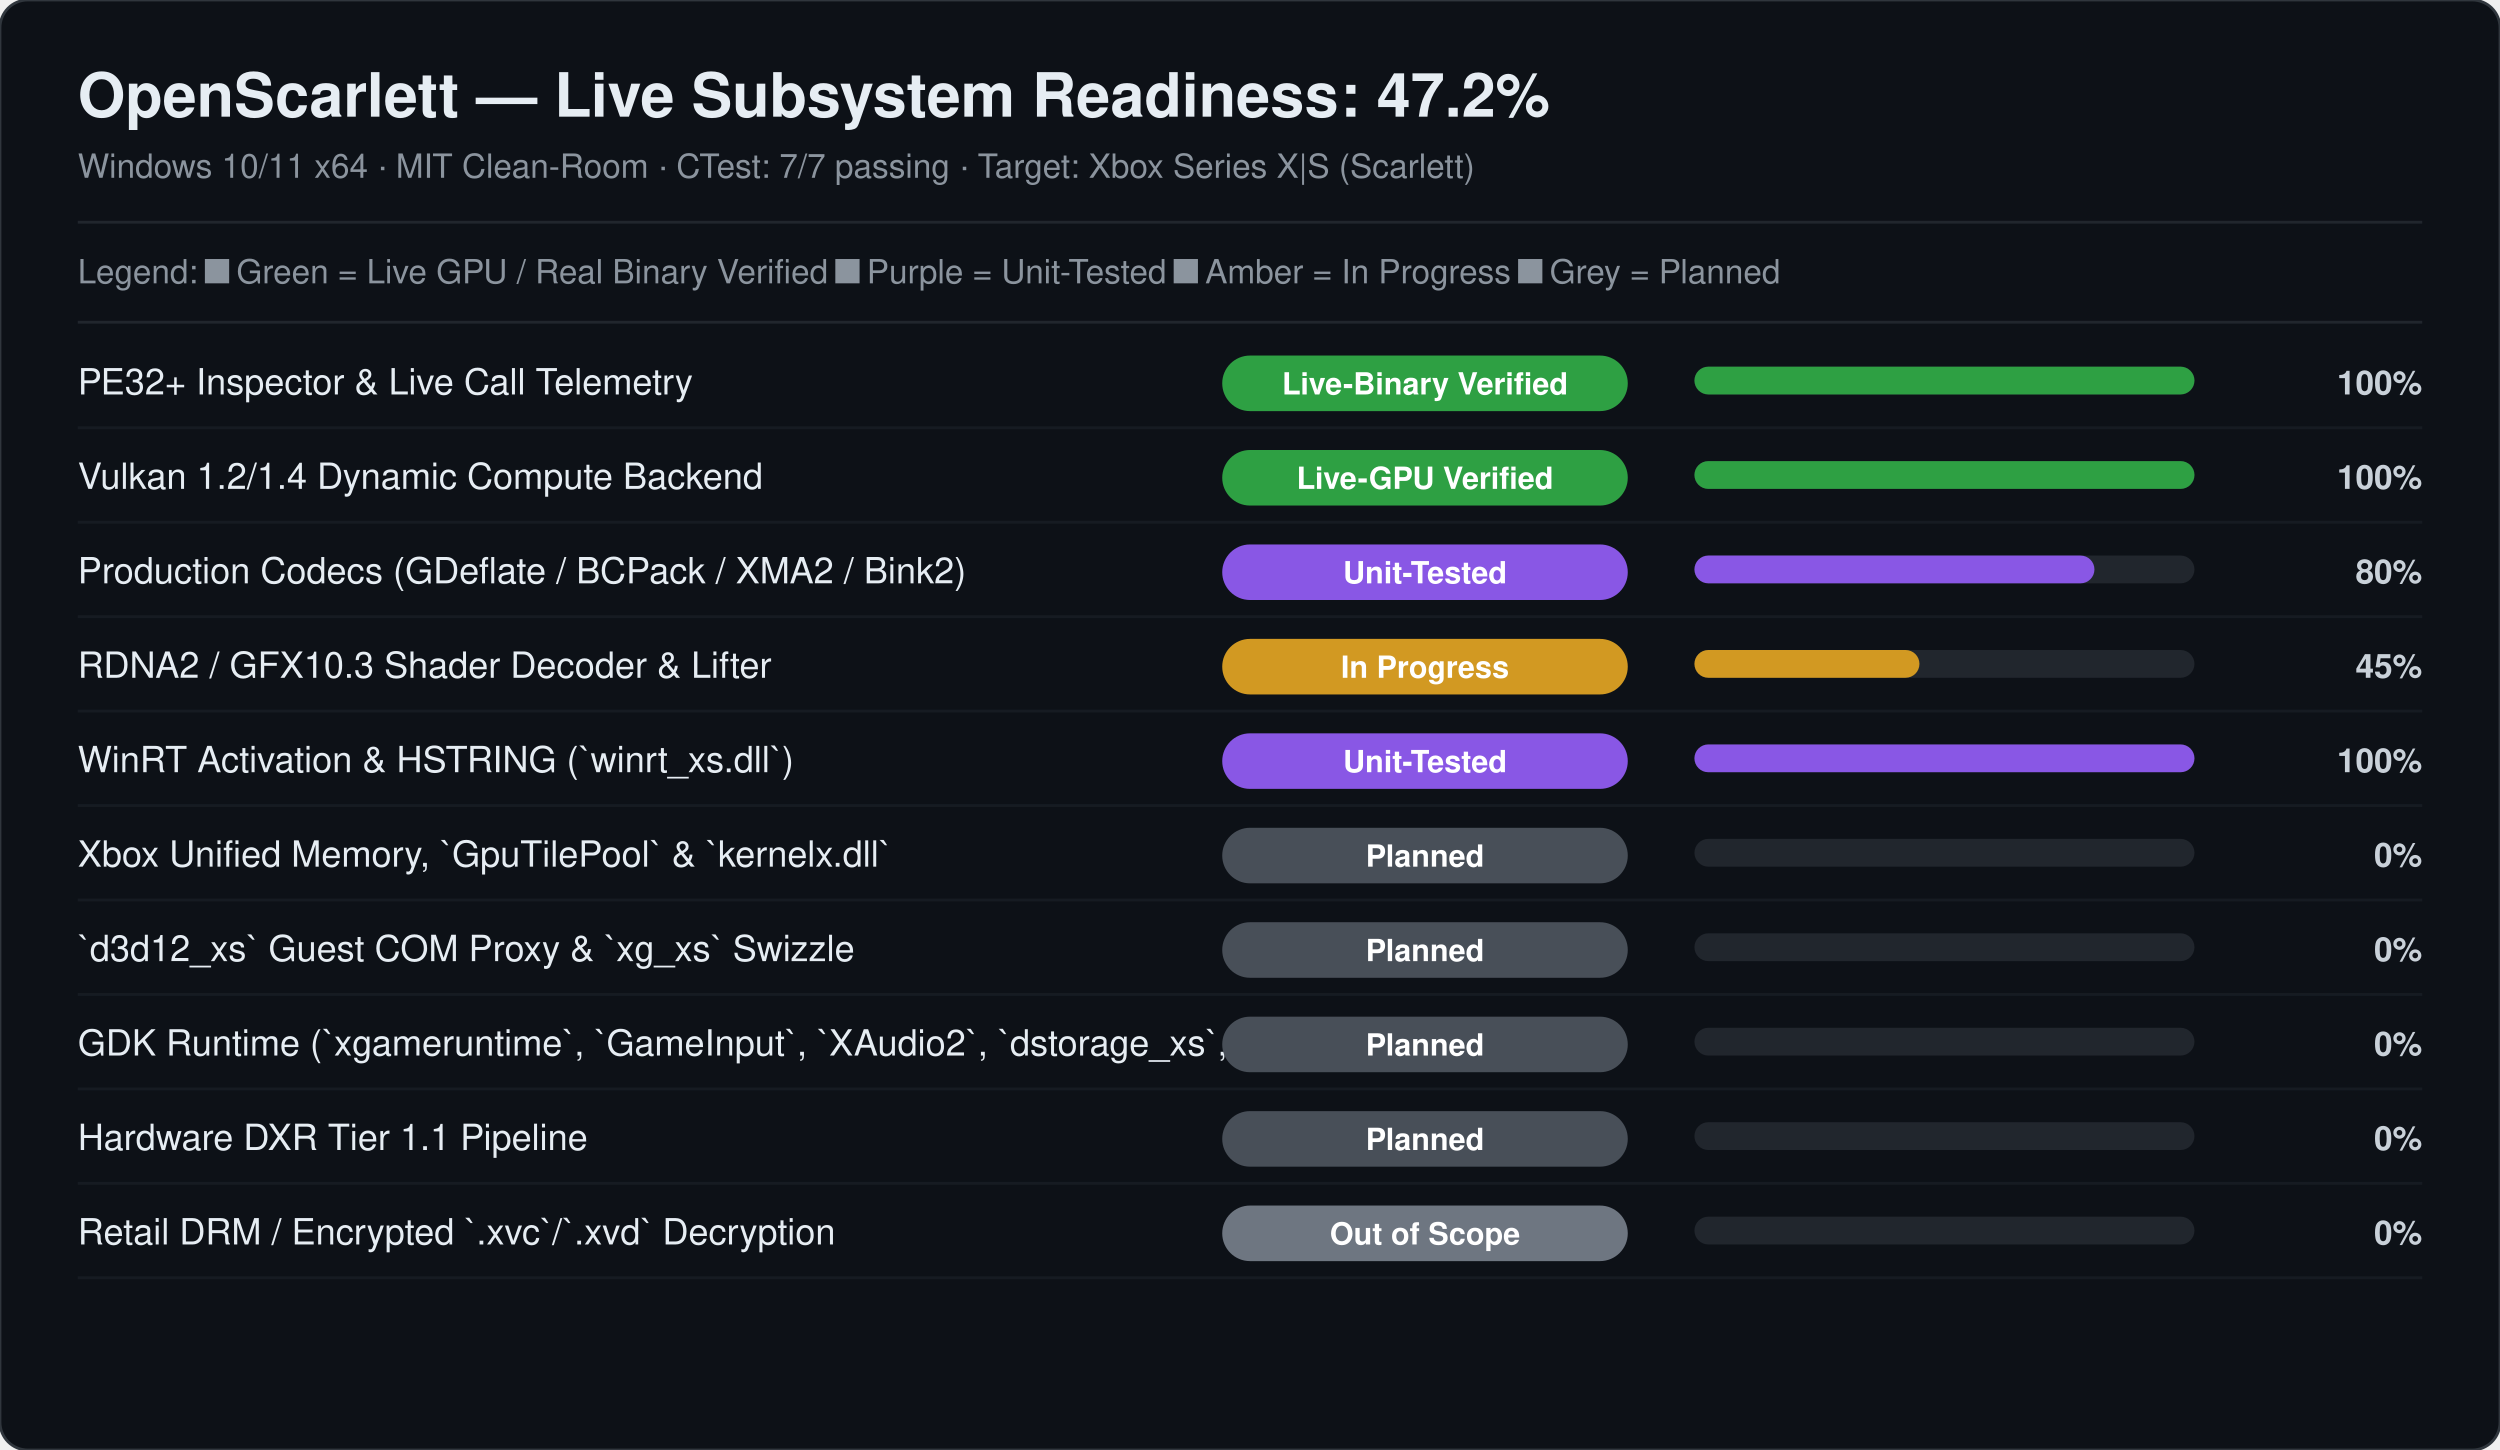
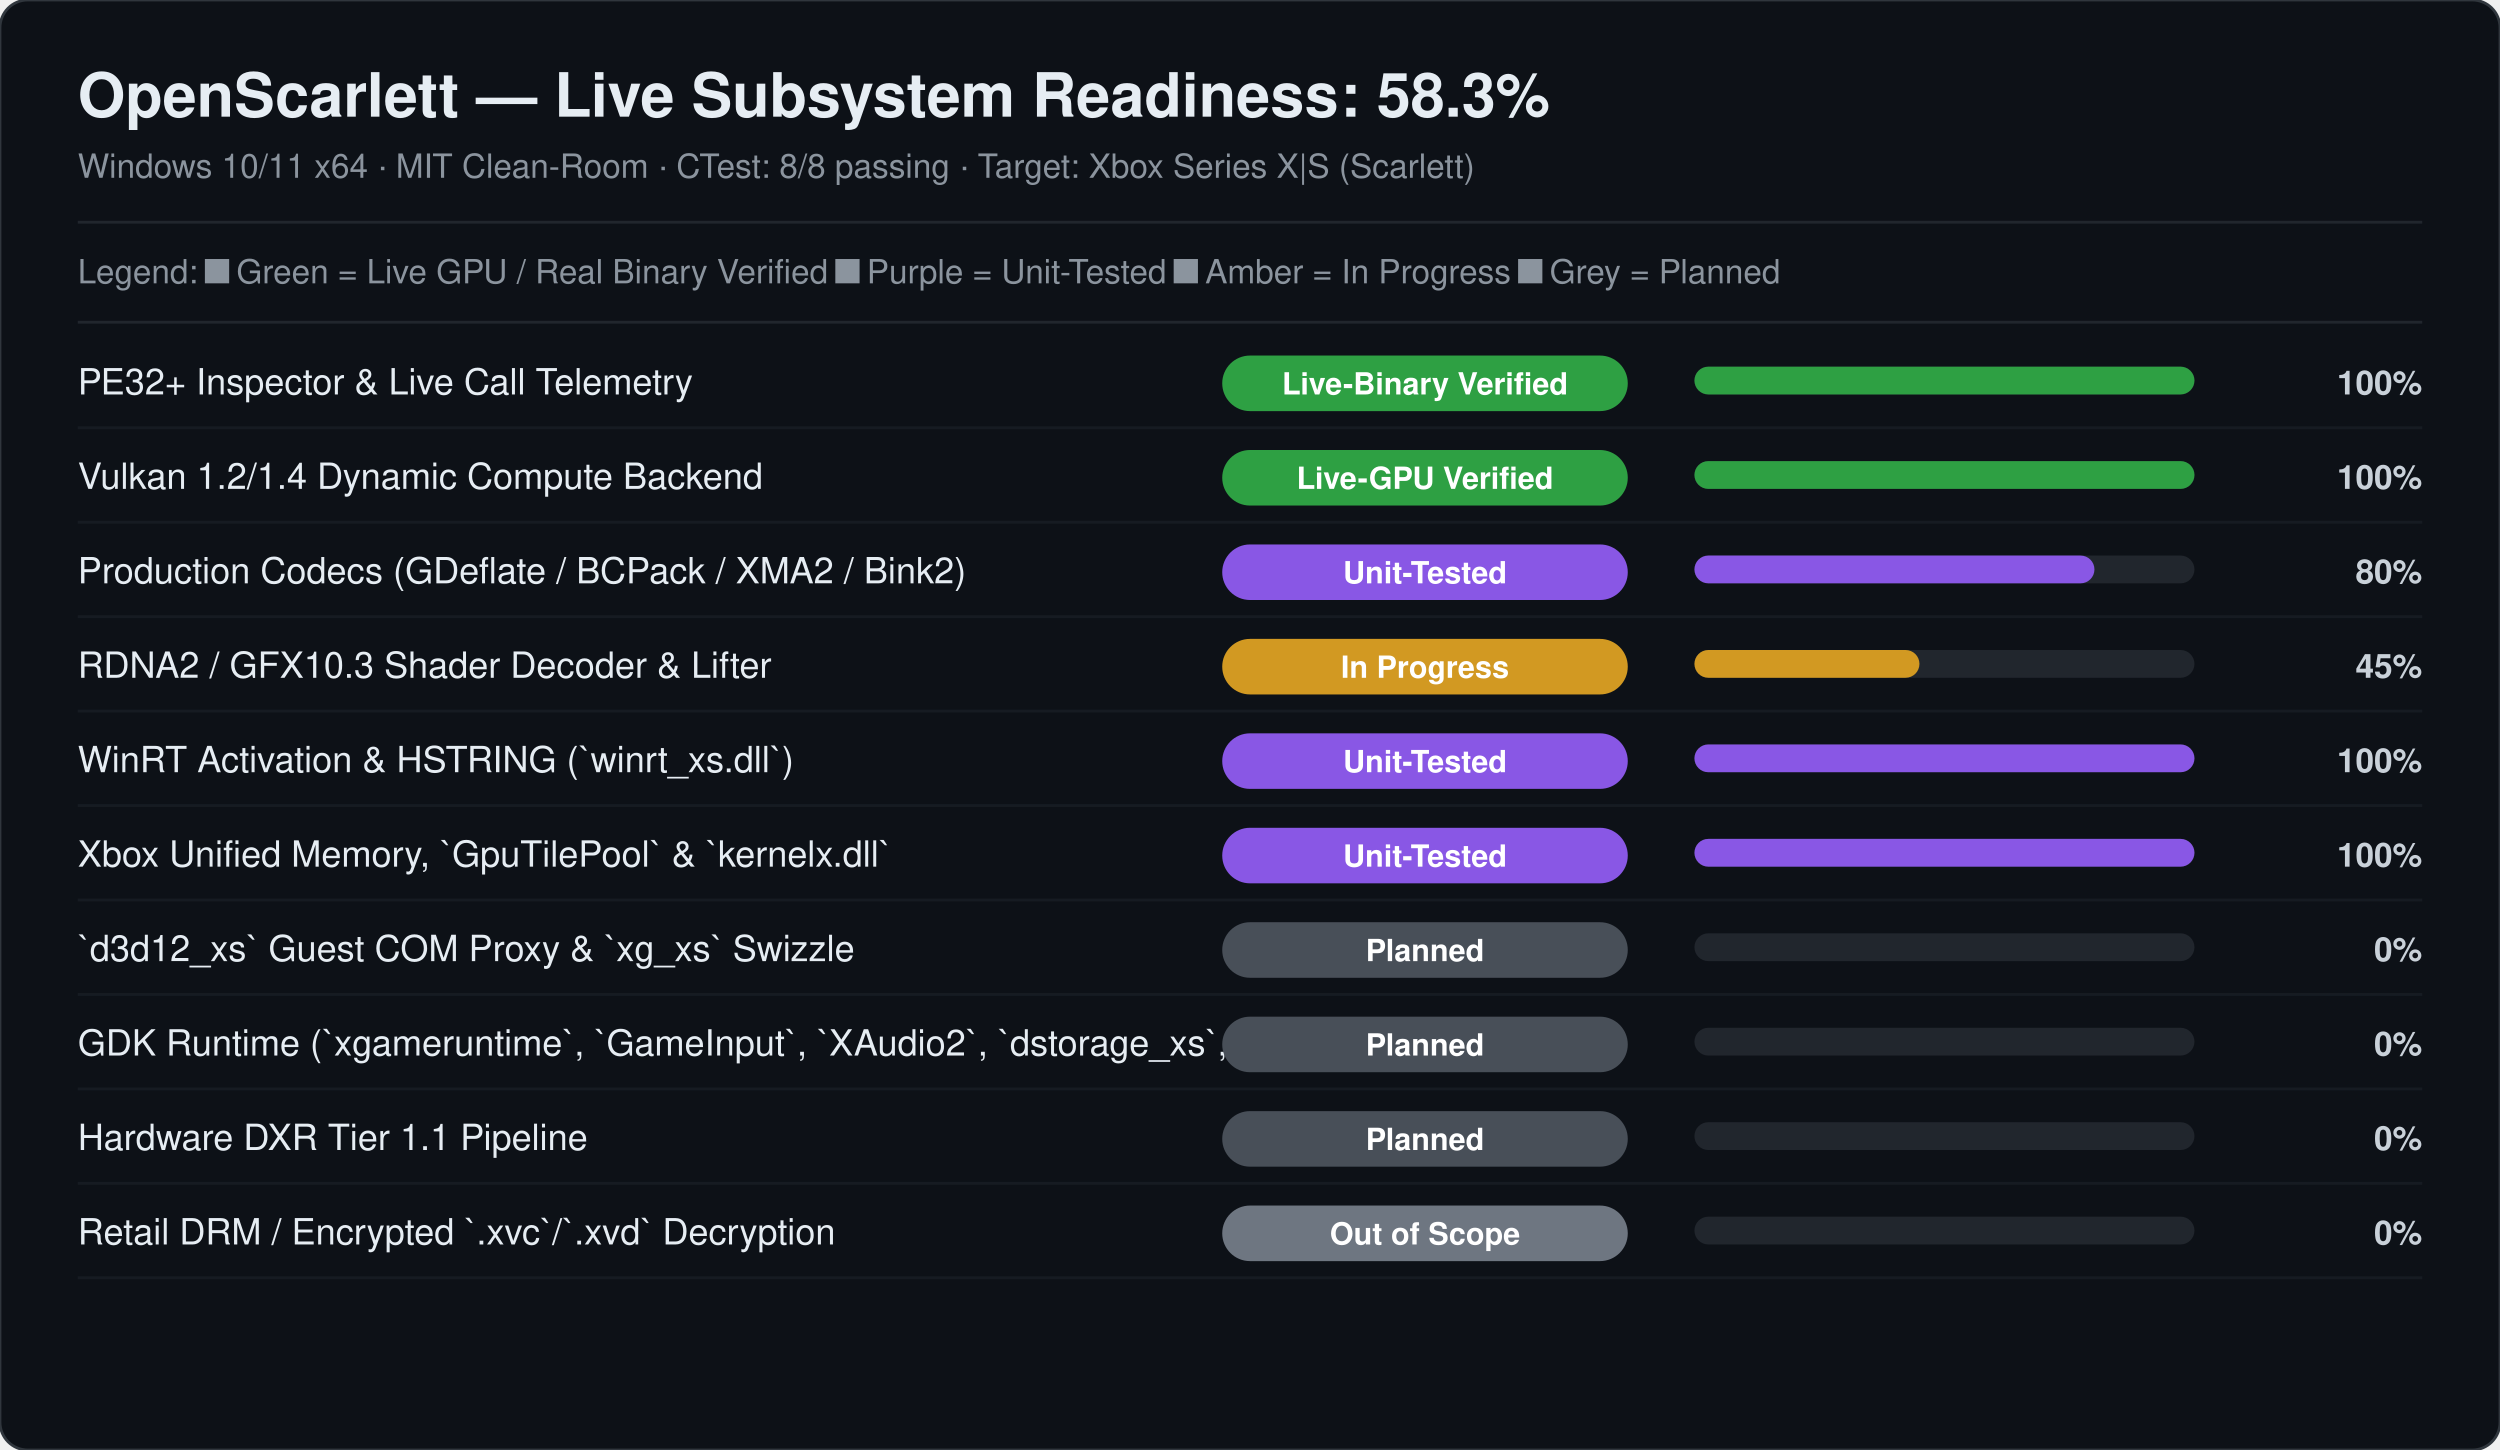
- <svg xmlns="http://www.w3.org/2000/svg" width="900" height="522" viewBox="0 0 900 522" role="img" aria-label="OpenScarlett Status: 47.2%">
+ <svg xmlns="http://www.w3.org/2000/svg" width="900" height="522" viewBox="0 0 900 522" role="img" aria-label="OpenScarlett Status: 58.3%">
  <style>
    text { font-family: -apple-system, 'Segoe UI', Helvetica, Arial, sans-serif; }
    .h1 { font-size: 22px; font-weight: 700; fill: #e6edf3; }
    .sub { font-size: 12px; fill: #8b949e; }
    .name { font-size: 13px; fill: #e6edf3; font-weight: 500; }
    .stage { font-size: 11px; fill: #ffffff; font-weight: 600; }
    .pct { font-size: 12px; fill: #c9d1d9; font-weight: 600; }
  </style>
  <rect width="900" height="522" rx="10" fill="#0d1117" stroke="#30363d" stroke-width="1" />
-   <text class="h1" x="28" y="42">OpenScarlett — Live Subsystem Readiness: 47.2%</text>
-   <text class="sub" x="28" y="64">Windows 10/11 x64 · MIT Clean-Room · CTest: 7/7 passing · Target: Xbox Series X|S (Scarlett)</text>
+   <text class="h1" x="28" y="42">OpenScarlett — Live Subsystem Readiness: 58.3%</text>
+   <text class="sub" x="28" y="64">Windows 10/11 x64 · MIT Clean-Room · CTest: 8/8 passing · Target: Xbox Series X|S (Scarlett)</text>
  <line x1="28" y1="80" x2="872" y2="80" stroke="#21262d" stroke-width="1" />
  <text class="sub" x="28" y="102">Legend:  ■ Green = Live GPU / Real Binary Verified   ■ Purple = Unit-Tested   ■ Amber = In Progress   ■ Grey = Planned</text>
  <line x1="28" y1="116" x2="872" y2="116" stroke="#21262d" stroke-width="1" />
  <text class="name" x="28" y="142">PE32+ Inspector &amp; Live Call Telemetry</text>
  <rect x="440" y="128" width="146" height="20" rx="10" fill="#2ea043" />
  <text class="stage" x="513" y="142" text-anchor="middle">Live-Binary Verified</text>
  <rect x="610" y="132" width="180" height="10" rx="5" fill="#21262d" />
  <rect x="610" y="132" width="180" height="10" rx="5" fill="#2ea043" />
  <text class="pct" x="872" y="142" text-anchor="end">100%</text>
  <line x1="28" y1="154" x2="872" y2="154" stroke="#161b22" stroke-width="1" />
  <text class="name" x="28" y="176">Vulkan 1.2/1.4 Dynamic Compute Backend</text>
  <rect x="440" y="162" width="146" height="20" rx="10" fill="#2ea043" />
  <text class="stage" x="513" y="176" text-anchor="middle">Live-GPU Verified</text>
  <rect x="610" y="166" width="180" height="10" rx="5" fill="#21262d" />
  <rect x="610" y="166" width="180" height="10" rx="5" fill="#2ea043" />
  <text class="pct" x="872" y="176" text-anchor="end">100%</text>
  <line x1="28" y1="188" x2="872" y2="188" stroke="#161b22" stroke-width="1" />
  <text class="name" x="28" y="210">Production Codecs (GDeflate / BCPack / XMA2 / Bink2)</text>
  <rect x="440" y="196" width="146" height="20" rx="10" fill="#8957e5" />
  <text class="stage" x="513" y="210" text-anchor="middle">Unit-Tested</text>
  <rect x="610" y="200" width="180" height="10" rx="5" fill="#21262d" />
  <rect x="610" y="200" width="144" height="10" rx="5" fill="#8957e5" />
  <text class="pct" x="872" y="210" text-anchor="end">80%</text>
  <line x1="28" y1="222" x2="872" y2="222" stroke="#161b22" stroke-width="1" />
  <text class="name" x="28" y="244">RDNA2 / GFX10.3 Shader Decoder &amp; Lifter</text>
  <rect x="440" y="230" width="146" height="20" rx="10" fill="#d29922" />
  <text class="stage" x="513" y="244" text-anchor="middle">In Progress</text>
  <rect x="610" y="234" width="180" height="10" rx="5" fill="#21262d" />
  <rect x="610" y="234" width="81" height="10" rx="5" fill="#d29922" />
  <text class="pct" x="872" y="244" text-anchor="end">45%</text>
  <line x1="28" y1="256" x2="872" y2="256" stroke="#161b22" stroke-width="1" />
  <text class="name" x="28" y="278">WinRT Activation &amp; HSTRING (`winrt_xs.dll`)</text>
  <rect x="440" y="264" width="146" height="20" rx="10" fill="#8957e5" />
  <text class="stage" x="513" y="278" text-anchor="middle">Unit-Tested</text>
  <rect x="610" y="268" width="180" height="10" rx="5" fill="#21262d" />
  <rect x="610" y="268" width="180" height="10" rx="5" fill="#8957e5" />
  <text class="pct" x="872" y="278" text-anchor="end">100%</text>
  <line x1="28" y1="290" x2="872" y2="290" stroke="#161b22" stroke-width="1" />
  <text class="name" x="28" y="312">Xbox Unified Memory, `GpuTilePool` &amp; `kernelx.dll`</text>
-   <rect x="440" y="298" width="146" height="20" rx="10" fill="#484f58" />
-   <text class="stage" x="513" y="312" text-anchor="middle">Planned</text>
+   <rect x="440" y="298" width="146" height="20" rx="10" fill="#8957e5" />
+   <text class="stage" x="513" y="312" text-anchor="middle">Unit-Tested</text>
  <rect x="610" y="302" width="180" height="10" rx="5" fill="#21262d" />
-   <text class="pct" x="872" y="312" text-anchor="end">0%</text>
+   <rect x="610" y="302" width="180" height="10" rx="5" fill="#8957e5" />
+   <text class="pct" x="872" y="312" text-anchor="end">100%</text>
  <line x1="28" y1="324" x2="872" y2="324" stroke="#161b22" stroke-width="1" />
  <text class="name" x="28" y="346">`d3d12_xs` Guest COM Proxy &amp; `xg_xs` Swizzle</text>
  <rect x="440" y="332" width="146" height="20" rx="10" fill="#484f58" />
  <text class="stage" x="513" y="346" text-anchor="middle">Planned</text>
  <rect x="610" y="336" width="180" height="10" rx="5" fill="#21262d" />
  <text class="pct" x="872" y="346" text-anchor="end">0%</text>
  <line x1="28" y1="358" x2="872" y2="358" stroke="#161b22" stroke-width="1" />
  <text class="name" x="28" y="380">GDK Runtime (`xgameruntime`, `GameInput`, `XAudio2`, `dstorage_xs`, `XSAPI`)</text>
  <rect x="440" y="366" width="146" height="20" rx="10" fill="#484f58" />
  <text class="stage" x="513" y="380" text-anchor="middle">Planned</text>
  <rect x="610" y="370" width="180" height="10" rx="5" fill="#21262d" />
  <text class="pct" x="872" y="380" text-anchor="end">0%</text>
  <line x1="28" y1="392" x2="872" y2="392" stroke="#161b22" stroke-width="1" />
  <text class="name" x="28" y="414">Hardware DXR Tier 1.1 Pipeline</text>
  <rect x="440" y="400" width="146" height="20" rx="10" fill="#484f58" />
  <text class="stage" x="513" y="414" text-anchor="middle">Planned</text>
  <rect x="610" y="404" width="180" height="10" rx="5" fill="#21262d" />
  <text class="pct" x="872" y="414" text-anchor="end">0%</text>
  <line x1="28" y1="426" x2="872" y2="426" stroke="#161b22" stroke-width="1" />
  <text class="name" x="28" y="448">Retail DRM / Encrypted `.xvc`/`.xvd` Decryption</text>
  <rect x="440" y="434" width="146" height="20" rx="10" fill="#6e7681" />
  <text class="stage" x="513" y="448" text-anchor="middle">Out of Scope</text>
  <rect x="610" y="438" width="180" height="10" rx="5" fill="#21262d" />
  <text class="pct" x="872" y="448" text-anchor="end">0%</text>
  <line x1="28" y1="460" x2="872" y2="460" stroke="#161b22" stroke-width="1" />
</svg>
